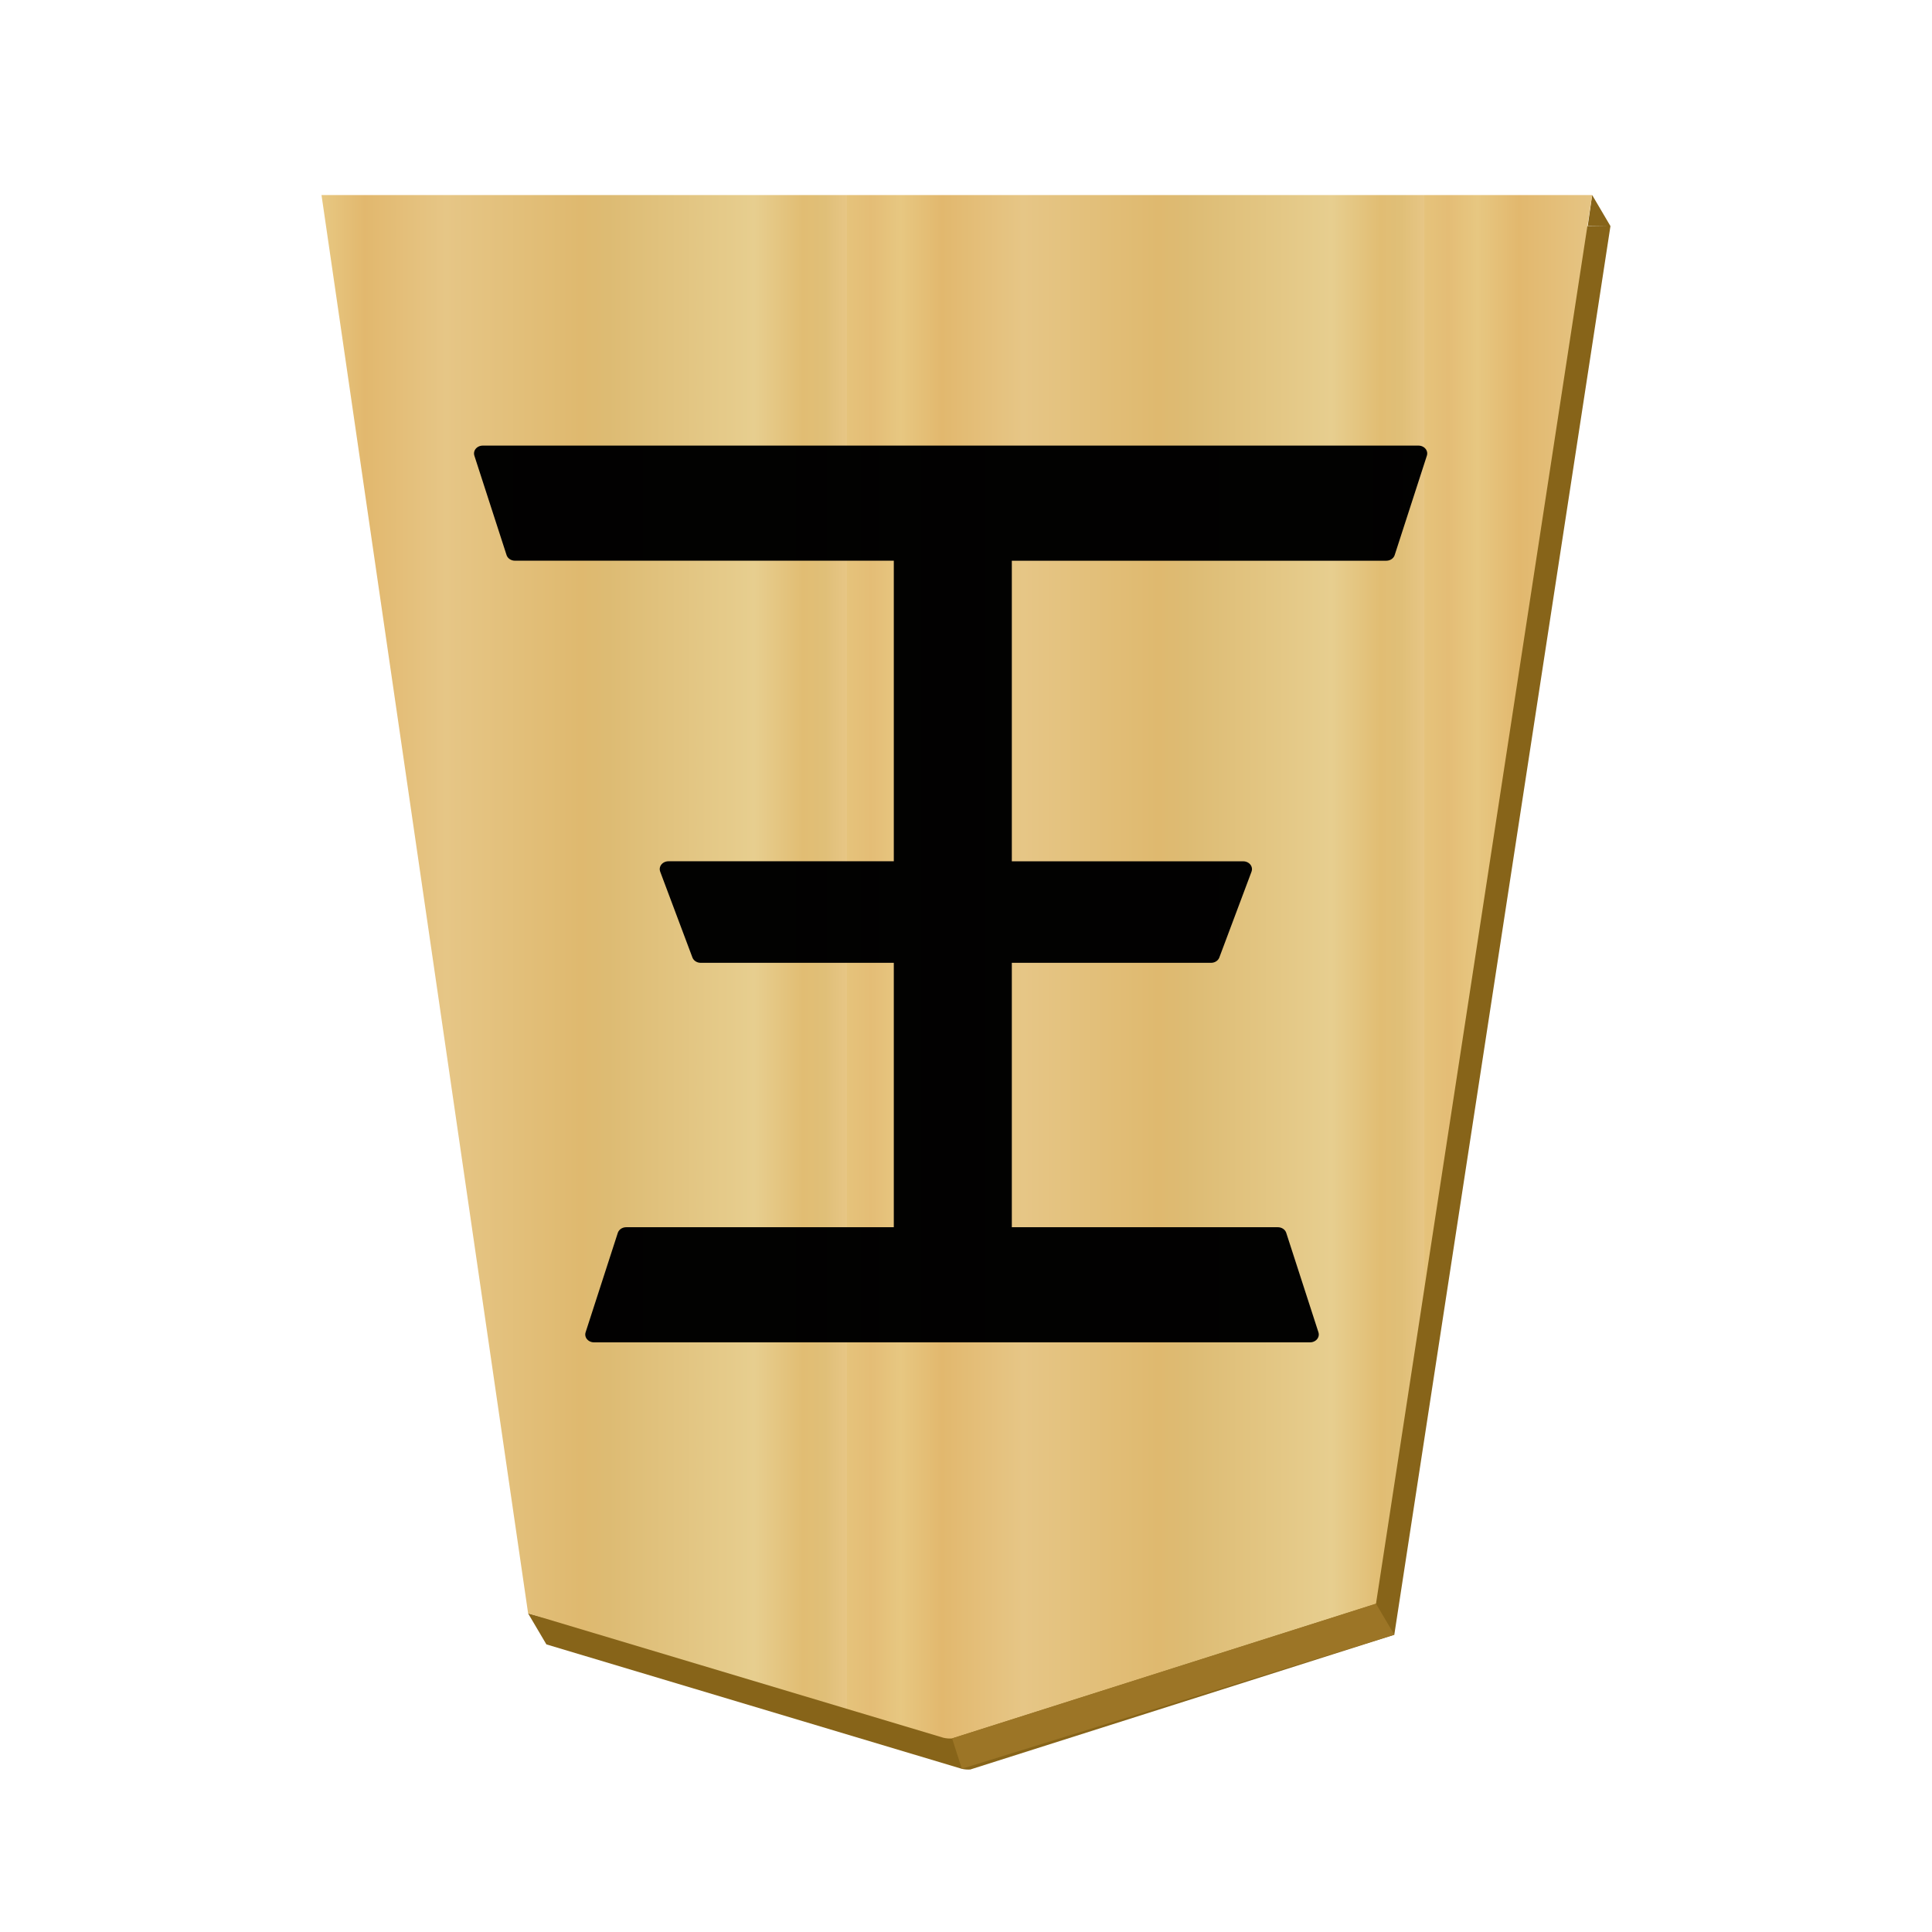
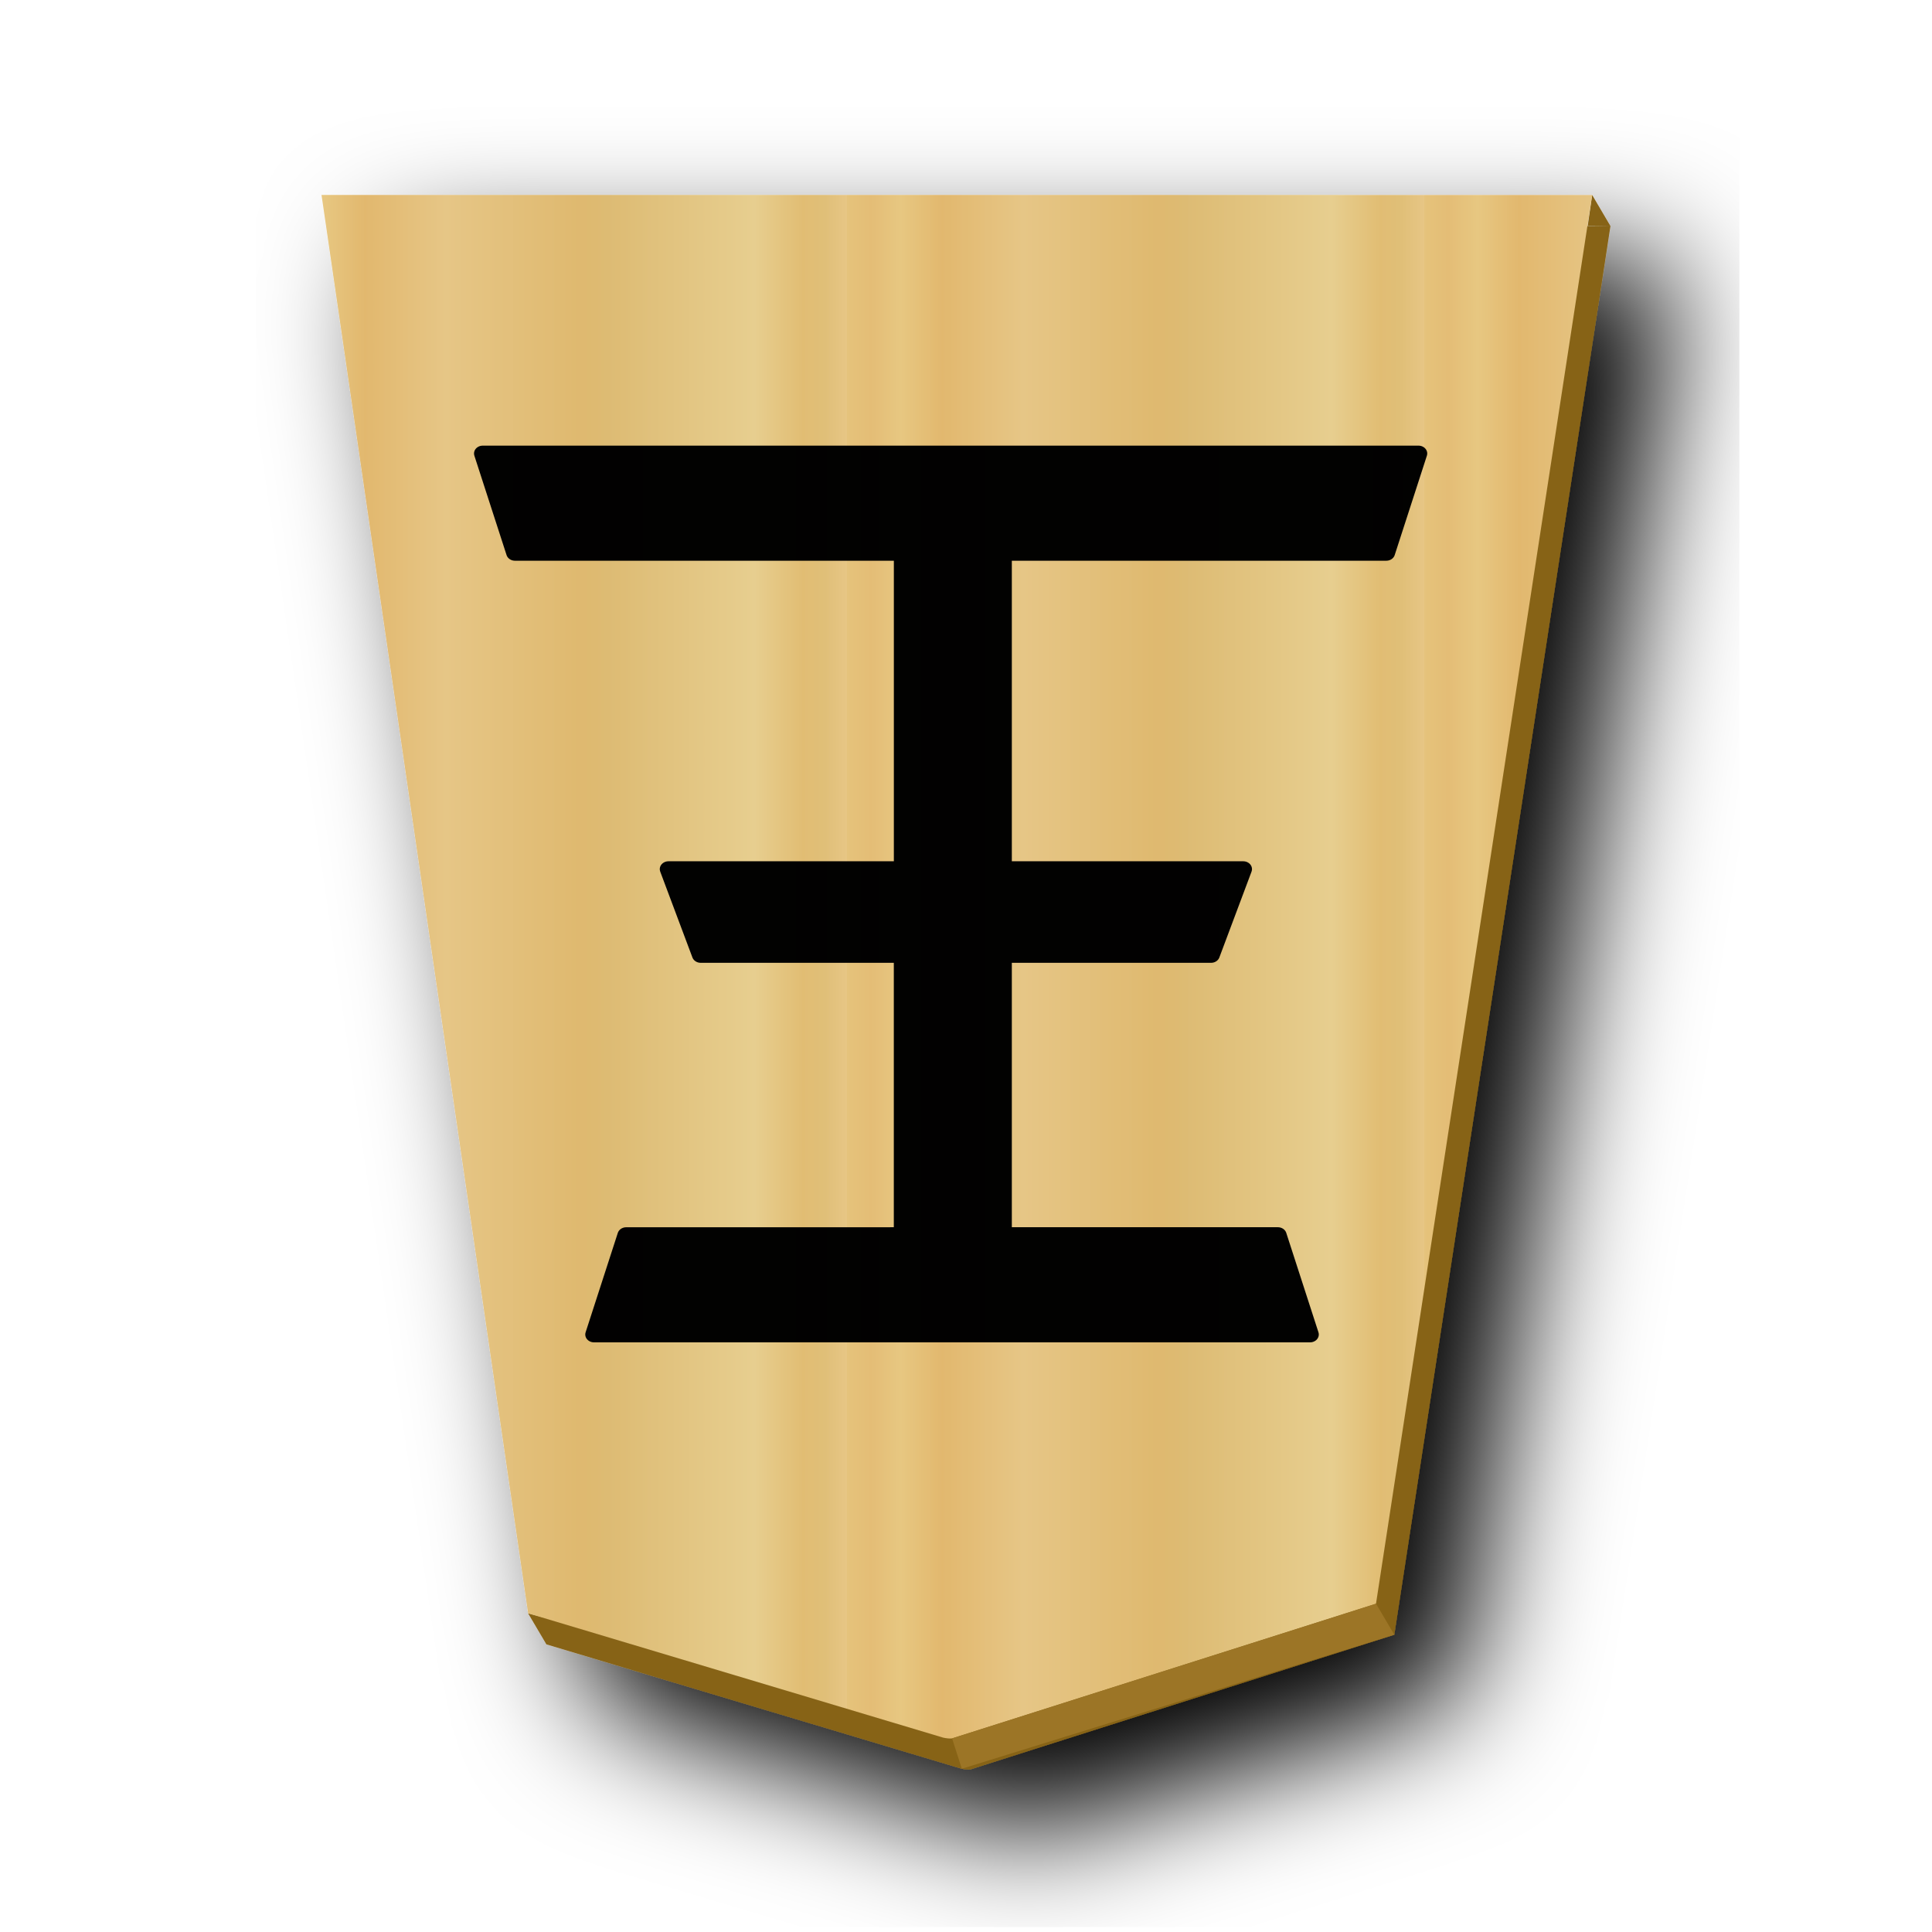
- <svg xmlns="http://www.w3.org/2000/svg" xmlns:xlink="http://www.w3.org/1999/xlink" viewBox="0 0 60 60">
-   <defs>
-     <linearGradient xlink:href="#a" id="c" x1="148.578" y1="49.826" x2="130.323" y2="49.826" gradientUnits="userSpaceOnUse" spreadMethod="repeat" />
-     <linearGradient id="a">
-       <stop style="stop-color:#dfb459;stop-opacity:1" offset="0" />
-       <stop offset=".041" style="stop-color:#dead54;stop-opacity:1" />
-       <stop offset=".082" style="stop-color:#e1b85f;stop-opacity:1" />
-       <stop offset=".165" style="stop-color:#dba84d;stop-opacity:1" />
-       <stop style="stop-color:#dfb765;stop-opacity:1" offset=".305" />
-       <stop style="stop-color:#d8a94e;stop-opacity:1" offset=".539" />
-       <stop offset=".586" style="stop-color:#d5ab53;stop-opacity:1" />
-       <stop style="stop-color:#e0bf6e;stop-opacity:1" offset=".84" />
-       <stop offset=".924" style="stop-color:#daae52;stop-opacity:1" />
-       <stop offset=".962" style="stop-color:#d9af57;stop-opacity:1" />
-       <stop style="stop-color:#e1b663;stop-opacity:1" offset="1" />
+ <svg xmlns="http://www.w3.org/2000/svg" xmlns:xlink="http://www.w3.org/1999/xlink" viewBox="0 0 60 60" version="1.1" id="svg7347">
+   <defs id="defs7331">
+     <linearGradient xlink:href="#linearGradient12530" id="linearGradient2259" x1="148.578" y1="49.826" x2="130.323" y2="49.826" gradientUnits="userSpaceOnUse" spreadMethod="repeat" />
+     <linearGradient id="linearGradient12530">
+       <stop style="stop-color:#dfb459;stop-opacity:1" offset="0" id="stop12526" />
+       <stop id="stop16843" offset="0.041" style="stop-color:#dead54;stop-opacity:1" />
+       <stop id="stop12556" offset="0.082" style="stop-color:#e1b85f;stop-opacity:1" />
+       <stop id="stop12532" offset="0.165" style="stop-color:#dba84d;stop-opacity:1" />
+       <stop style="stop-color:#dfb765;stop-opacity:1" offset="0.305" id="stop12564" />
+       <stop style="stop-color:#d8a94e;stop-opacity:1" offset="0.539" id="stop12558" />
+       <stop id="stop12562" offset="0.586" style="stop-color:#d5ab53;stop-opacity:1" />
+       <stop style="stop-color:#e0bf6e;stop-opacity:1" offset="0.84" id="stop12534" />
+       <stop id="stop16845" offset="0.924" style="stop-color:#daae52;stop-opacity:1" />
+       <stop id="stop12560" offset="0.962" style="stop-color:#d9af57;stop-opacity:1" />
+       <stop style="stop-color:#e1b663;stop-opacity:1" offset="1" id="stop12528" />
    </linearGradient>
-     <linearGradient xlink:href="#b" id="e" gradientUnits="userSpaceOnUse" x1="148.578" y1="49.826" x2="130.323" y2="49.826" spreadMethod="repeat" />
-     <linearGradient id="b">
-       <stop offset="0" style="stop-color:#e5c37b;stop-opacity:1" />
-       <stop style="stop-color:#e4bd76;stop-opacity:1" offset=".042" />
-       <stop style="stop-color:#e7c781;stop-opacity:1" offset=".093" />
-       <stop style="stop-color:#e2b86e;stop-opacity:1" offset=".165" />
-       <stop offset=".305" style="stop-color:#e6c686;stop-opacity:1" />
-       <stop offset=".539" style="stop-color:#dfb96f;stop-opacity:1" />
-       <stop style="stop-color:#ddbb73;stop-opacity:1" offset=".586" />
-       <stop offset=".84" style="stop-color:#e7ce8f;stop-opacity:1" />
-       <stop style="stop-color:#e1bd73;stop-opacity:1" offset=".924" />
-       <stop style="stop-color:#e0bf78;stop-opacity:1" offset=".962" />
-       <stop offset="1" style="stop-color:#e7c685;stop-opacity:1" />
+     <filter id="drop-shadow-2-88">
+       <feGaussianBlur in="SourceAlpha" result="blur" stdDeviation="2" id="feGaussianBlur6807-1" />
+       <feOffset result="offsetBlur" dx="2" dy="2" id="feOffset6809-5" />
+       <feBlend in="SourceGraphic" in2="offsetBlur" mode="normal" id="feBlend6811-7" />
+     </filter>
+     <linearGradient xlink:href="#linearGradient11760" id="linearGradient15214" gradientUnits="userSpaceOnUse" x1="148.578" y1="49.826" x2="130.323" y2="49.826" spreadMethod="repeat" />
+     <linearGradient id="linearGradient11760">
+       <stop id="stop11738" offset="0" style="stop-color:#e5c37b;stop-opacity:1" />
+       <stop style="stop-color:#e4bd76;stop-opacity:1" offset="0.042" id="stop11740" />
+       <stop style="stop-color:#e7c781;stop-opacity:1" offset="0.093" id="stop11742" />
+       <stop style="stop-color:#e2b86e;stop-opacity:1" offset="0.165" id="stop11744" />
+       <stop id="stop11746" offset="0.305" style="stop-color:#e6c686;stop-opacity:1" />
+       <stop id="stop11748" offset="0.539" style="stop-color:#dfb96f;stop-opacity:1" />
+       <stop style="stop-color:#ddbb73;stop-opacity:1" offset="0.586" id="stop11750" />
+       <stop id="stop11752" offset="0.84" style="stop-color:#e7ce8f;stop-opacity:1" />
+       <stop style="stop-color:#e1bd73;stop-opacity:1" offset="0.924" id="stop11754" />
+       <stop style="stop-color:#e0bf78;stop-opacity:1" offset="0.962" id="stop11756" />
+       <stop id="stop11758" offset="1" style="stop-color:#e7c685;stop-opacity:1" />
    </linearGradient>
-     <linearGradient xlink:href="#a" id="d" gradientUnits="userSpaceOnUse" x1="148.578" y1="49.826" x2="130.323" y2="49.826" spreadMethod="repeat" />
+     <linearGradient xlink:href="#linearGradient12530" id="linearGradient8850" gradientUnits="userSpaceOnUse" x1="148.578" y1="49.826" x2="130.323" y2="49.826" spreadMethod="repeat" />
  </defs>
-   <g style="fill:url(#c);fill-opacity:1;filter:url(#drop-shadow-2-88)" transform="matrix(.98186 0 0 .98185 -96.558 -23.22)">
-     <g transform="rotate(180 45.578 23.813)" style="fill:url(#d);fill-opacity:1">
-       <path style="fill:#876419;fill-opacity:1;stroke-width:.982" d="m46.002 6.057-.137.955.705.01zm.568.964H7.11l6.292 43.204-.445-.12.568.963 12.9 3.864a.867.867 0 0 0 .266.021l13.166-4.183z" transform="matrix(-1.01849 0 0 -1.01849 -10.693 23.977)" />
-       <path style="fill:url(#e);fill-opacity:1" d="m-37.3-31.01-13.408 4.26-6.837 44.558h40.19l-6.535-44.862-13.138-3.935a.885.885 0 0 0-.271-.021z" />
+   <g style="fill:url(#linearGradient2259);fill-opacity:1;filter:url(#drop-shadow-2-88)" transform="matrix(0.9818577,0,0,0.9818499,-96.55827,-23.22062)" id="g7764">
+     <g transform="rotate(180,45.5785,23.8125)" id="g7762" style="fill:url(#linearGradient8850);fill-opacity:1">
+       <path style="fill:#876419;fill-opacity:1;stroke-width:0.982" d="m 46.002,6.057 -0.137,0.955 0.705,0.01 z m 0.568,0.965 H 7.109 l 6.293,43.203 -0.445,-0.119 0.568,0.963 12.9,3.863 c 0.088,0.017 0.176,0.032 0.266,0.021 l 13.166,-4.184 z" transform="matrix(-1.018485,0,0,-1.018485,-10.693,23.97685)" id="path2263" />
+       <path style="fill:url(#linearGradient15214);fill-opacity:1" d="m -37.299,-31.01 -13.409,4.26 -6.837,44.558 40.19,1.13e-4 -6.535,-44.862 -13.138,-3.935 c -0.09,-0.017 -0.18,-0.032 -0.271,-0.021 z" id="path7760" />
    </g>
  </g>
-   <path style="fill:#9c7526;fill-opacity:1;stroke:none;stroke-width:1px;stroke-linecap:butt;stroke-linejoin:miter;stroke-opacity:1" d="m29.568 53.987.302.943 13.432-4.162-.569-.964z" />
-   <g style="font-style:normal;font-variant:normal;font-weight:400;font-stretch:normal;font-size:29.072px;line-height:1.25;font-family:PMingLiU;-inkscape-font-specification:PMingLiU;letter-spacing:0;word-spacing:0;display:inline;opacity:.99;fill:#000;fill-opacity:1;stroke:#000;stroke-width:.423;stroke-miterlimit:4;stroke-dasharray:none;stroke-opacity:1" aria-label="王">
-     <path style="font-style:normal;font-variant:normal;font-weight:400;font-stretch:normal;font-family:MingLiU_HKSCS-ExtB;-inkscape-font-specification:MingLiU_HKSCS-ExtB;fill:#000;fill-opacity:1;stroke:#000;stroke-width:.453;stroke-linejoin:round;stroke-miterlimit:4;stroke-dasharray:none;stroke-opacity:1" d="M41.364 42.419v8.086h5.242l.837 2.478h-6.079v9.13H51.43l.836 2.869H27.964l.836-2.87h9.952v-9.13h-6.237l.836-2.477h5.401v-8.086h-7.136l-.836-2.87h18.597l-.836 2.87z" transform="matrix(-1.19583 0 0 -1.07583 77.493 83.992)" />
+   <path style="fill:#9c7526;fill-opacity:1;stroke:none;stroke-width:1px;stroke-linecap:butt;stroke-linejoin:miter;stroke-opacity:1" d="m 29.568,53.987 0.302,0.943 13.432,-4.162 -0.568,-0.963 z" id="path2272" />
+   <g id="g1632" style="font-style:normal;font-variant:normal;font-weight:normal;font-stretch:normal;font-size:29.072px;line-height:1.25;font-family:PMingLiU;-inkscape-font-specification:PMingLiU;letter-spacing:0px;word-spacing:0px;display:inline;opacity:0.99;fill:#000000;fill-opacity:1;stroke:#000000;stroke-width:0.423;stroke-miterlimit:4;stroke-dasharray:none;stroke-opacity:1" transform="matrix(-1.195833,0,0,-1.075833,77.49343,83.99219)" aria-label="王">
+     <path id="path1630" style="font-style:normal;font-variant:normal;font-weight:normal;font-stretch:normal;font-family:MingLiU_HKSCS-ExtB;-inkscape-font-specification:MingLiU_HKSCS-ExtB;fill:#000000;fill-opacity:1;stroke:#000000;stroke-width:0.453;stroke-linejoin:round;stroke-miterlimit:4;stroke-dasharray:none;stroke-opacity:1" d="m 41.364,42.419 v 8.086 h 5.242 l 0.836,2.478 h -6.079 v 9.129 H 51.43 l 0.836,2.869 H 27.964 l 0.836,-2.869 h 9.952 V 52.983 H 32.515 L 33.351,50.505 h 5.401 V 42.419 H 31.616 L 30.78,39.549 h 18.597 l -0.836,2.869 z" />
  </g>
</svg>
